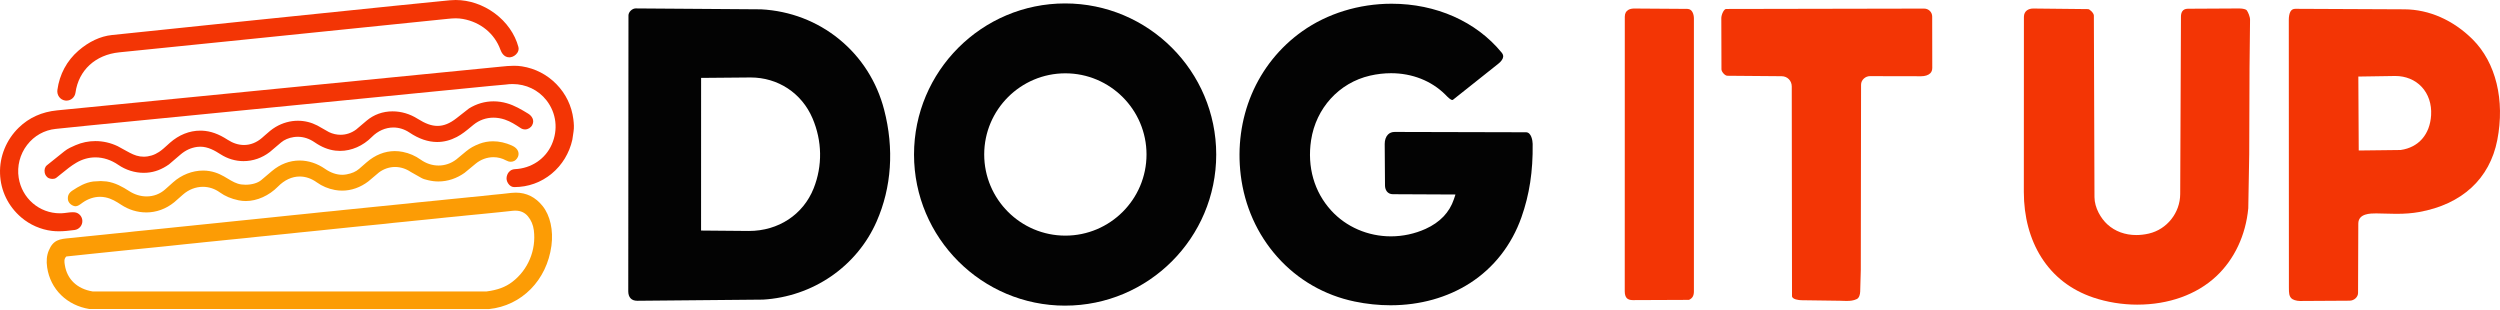
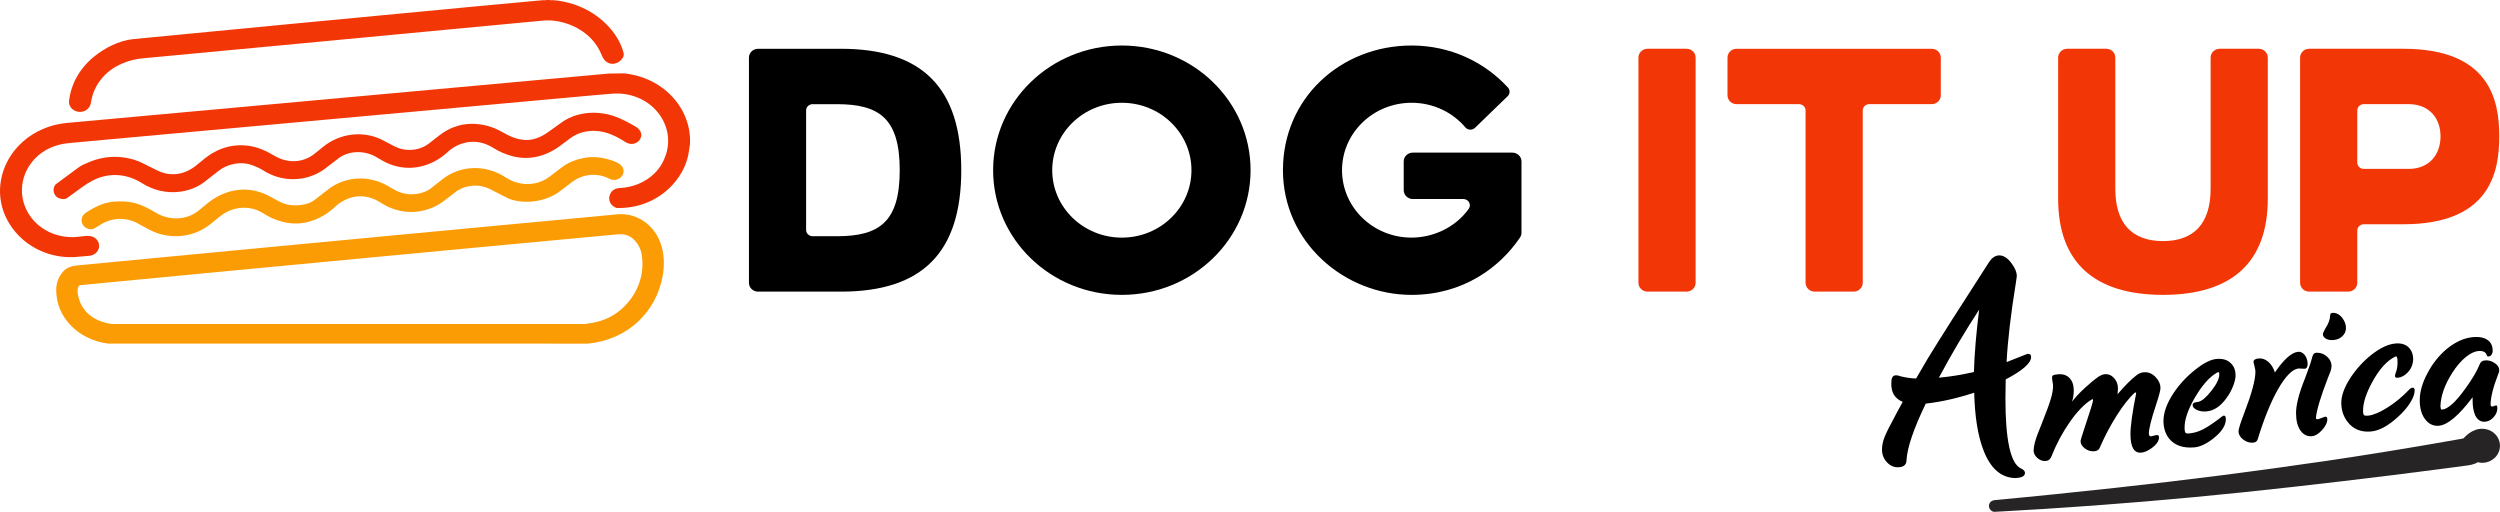
- <svg xmlns="http://www.w3.org/2000/svg" id="Layer_2" data-name="Layer 2" viewBox="0 0 2214.6 273.79">
+ <svg xmlns="http://www.w3.org/2000/svg" id="Layer_2" data-name="Layer 2" viewBox="0 0 2351.84 481.51">
  <defs>
    <style>
      .cls-1 {
-         fill: #030303;
+         fill: #f33606;
      }

      .cls-2 {
+         fill: #272425;
+       }
+ 
+       .cls-3 {
        fill: #f33505;
      }

-       .cls-3 {
+       .cls-4 {
        fill: #fc9c05;
      }
    </style>
  </defs>
  <g id="Layer_1-2" data-name="Layer 1">
    <g>
      <g>
-         <path class="cls-2" d="M46.5,158.49c-1.05,0-2.17-.21-3.08-.58-2.29-.93-3.46-3.13-3.8-4.88-.53-2.74.19-5.21,1.93-6.61l15.51-12.43c3.05-2.45,6.53-3.94,9.9-5.39,5.58-2.4,11.48-3.62,17.53-3.62,6.81,0,13.45,1.52,19.76,4.52l8.03,4.4c3.77,2.06,7.32,4.01,11.82,4.67,1.06.16,2.15.23,3.23.23,4.73,0,9.42-1.45,13.57-4.21,2.69-1.79,4.88-3.79,7.19-5.91.79-.73,1.61-1.48,2.45-2.21,7.98-7.03,17.29-10.75,26.91-10.75.57,0,1.15.01,1.72.04,7.42.35,14.55,2.9,22.45,8.03,4.76,3.09,9.65,4.65,14.56,4.65,5.63,0,11.11-2.16,15.85-6.25.88-.76,1.75-1.53,2.59-2.28,3.1-2.75,6.02-5.35,9.59-7.46,6.09-3.59,12.89-5.49,19.66-5.49,6,0,11.82,1.43,17.3,4.25l10.22,5.8.04.02c3.31,1.57,6.76,2.36,10.25,2.36,4.9,0,9.65-1.59,13.75-4.6l.03-.02,9.25-7.83c6.41-5.43,14.39-8.3,23.07-8.3,7.69,0,15.35,2.27,22.16,6.57,6.93,4.37,12.37,6.32,17.63,6.32,5.53,0,10.87-2.16,16.81-6.8l11.09-8.68c6.75-4.16,14.05-6.28,21.73-6.28,3.93,0,7.9.57,11.82,1.7,6.94,1.99,12.69,5.47,18.78,9.14,3.17,1.91,6.03,5.73,3.65,10.2-1.24,2.34-3.73,3.85-6.33,3.85-1.34,0-2.67-.4-3.85-1.17l-.32-.21c-4.44-2.9-8.64-5.64-13.74-7.36-3.34-1.12-6.73-1.69-10.07-1.69-6.51,0-12.63,2.17-17.68,6.28-.79.65-1.58,1.29-2.36,1.94-4.03,3.33-7.83,6.47-12.43,8.87-5.67,2.97-11.52,4.47-17.39,4.47-8.04,0-16.29-2.81-24.52-8.35-4.37-2.94-9.31-4.5-14.27-4.5-6.97,0-13.78,3-19.17,8.45-7.71,7.8-17.94,12.28-28.06,12.28-1.37,0-2.76-.08-4.12-.24-6.24-.73-12.25-3.14-18.39-7.36-4.73-3.25-9.75-4.9-14.95-4.9-1.22,0-2.46.09-3.69.28-4.27.64-8.31,2.36-11.09,4.72l-9.98,8.46c-6.88,5.3-14.95,8.1-23.34,8.1-7.12,0-14.13-2.09-20.28-6.03-5.08-3.27-11.09-6.75-18-6.75-.91,0-1.84.06-2.75.18-5.44.72-10.3,2.95-14.84,6.83l-10.18,8.69c-6.24,4.4-12.56,6.8-19.35,7.33-.98.08-1.99.12-2.98.12-7.91,0-15.91-2.51-22.53-7.06-6.31-4.34-13.31-6.63-20.26-6.63-5.87,0-11.56,1.59-16.9,4.73-4.62,2.71-8.65,6-12.93,9.48-1.56,1.27-3.17,2.58-4.81,3.86-1.07.83-2.45,1.01-3.43,1.01Z" />
-         <path class="cls-3" d="M129.43,188.16c-7.74,0-15.39-2.35-22.14-6.8-4.26-2.81-8.51-5.42-13.81-6.52-1.58-.33-3.21-.5-4.83-.5-5.26,0-10.55,1.74-15.28,5.02-.37.26-.75.54-1.13.82-1.7,1.25-3.46,2.53-5.32,2.53-.33,0-.65-.04-.98-.12-3.06-.73-5.49-3.22-5.78-5.93-.36-3.39.89-5.83,4.08-7.92,5.35-3.51,11.17-7.02,18.35-7.97l6.73-.38,5.13.36c7.68,1.11,14.15,4.75,19.99,8.53,4.78,3.09,10.12,4.72,15.43,4.72,6.19,0,11.89-2.17,16.48-6.26l7.01-6.26c7.39-6.6,17.06-10.39,26.53-10.39,1.89,0,3.78.15,5.6.45,7.05,1.16,11.98,4.12,16.33,6.74,3.87,2.32,7.52,4.52,11.99,5.12,1.18.16,2.43.24,3.7.24,5.67,0,10.88-1.54,13.92-4.11l9.45-8c7.23-6.11,15.7-9.34,24.51-9.34,7.81,0,15.65,2.58,22.65,7.45,4.88,3.4,10.12,5.19,15.14,5.19,1.27,0,2.54-.12,3.78-.35,4.87-.91,8.32-2.43,11.19-4.93l6.58-5.73c7.49-6.53,16.15-9.98,25.02-9.98,2.35,0,4.74.24,7.1.72,5.78,1.18,11.07,3.46,15.72,6.8,4.8,3.45,10.31,5.27,15.93,5.27s11-1.83,15.59-5.3l.04-.03,9.03-7.47c3.17-2.62,6.83-4.68,11.5-6.46,3.84-1.46,7.91-2.21,12.08-2.21,5.51,0,11.14,1.27,16.76,3.78,1.98.88,6.5,3.46,5.81,8.36-.31,2.19-2.1,4.39-3.59,5.18-1.03.54-2.12.82-3.22.82-1.35,0-2.77-.4-4.22-1.2-3.4-1.87-7.26-2.86-11.15-2.86-5.67,0-11.28,2.05-15.79,5.78l-9.79,8.09c-7.03,5-15.04,7.64-23.17,7.64-3.03,0-6.07-.37-9.04-1.1l-.64-.16c-2.08-.5-3.72-.9-5.48-1.9l-9.39-5.3c-4.27-2.87-9.08-4.38-13.92-4.38s-9.96,1.66-14.16,4.8l-.05.04-9.44,7.96c-7.02,5.34-15.04,8.16-23.19,8.16-2.16,0-4.33-.2-6.46-.6-5.93-1.12-11.27-3.36-15.87-6.66-4.86-3.49-9.98-5.25-15.23-5.25-6.88,0-13.53,3.08-19.25,8.9-7.89,8.03-18.54,12.83-28.51,12.83-2.18,0-4.34-.22-6.43-.66-6.55-1.38-11.98-3.67-16.58-7-4.47-3.23-9.66-4.94-15.01-4.94-6.35,0-12.62,2.44-17.66,6.88l-7.75,6.81c-7.26,5.89-15.86,9.01-24.87,9.01Z" />
-         <path class="cls-3" d="M79.12,273.73c-9.7-1.58-18.33-5.82-24.94-12.27-6.7-6.54-10.99-15.02-12.4-24.53-.85-5.73-.4-10.6,1.39-14.89,3.99-9.78,9.8-10.31,18.61-11.12.99-.09,2-.18,3.05-.29l9.01-.95,9.05-.92,9.9-1,8.99-.94,9.48-.92,8.52-.96,9.47-.94,9.47-.96,9.48-.96,8.57-.9,9.9-1,9-.94,9.48-.96,8.99-.92,8.58-.9,9.68-1,9.69-.98,8.58-.89,9.42-.97,18-1.88,9.47-.96,9.48-.97,8.58-.92,10.38-1.01,8.09-.86,19.37-1.95,9.48-.96,18.93-1.9,9.49-.95,8.1-.89,19.35-1.92,9.49-.98,9.04-.89,9.91-1.01,9.47-.93,8.11-.88,9.89-.97,8.1-.91c1.36-.15,2.72-.23,4.03-.23,9.5,0,17.52,3.99,23.82,11.86,6.71,8.38,9.63,21.5,7.82,35.11-4.08,30.61-26.32,53.18-55.35,56.18l-354-.07ZM456.59,186.58c-.71,0-1.44.04-2.19.12l-11.22,1.2-8.61.87-10.37,1.03-9.95.96-8.58.89-10.38,1-8.11.86-9.87,1.01-9.48.95-9.49.98-9.47.93-7.64.86-10.34,1.03-9.04.89-9.91,1-9.49.98-8.55.88-9.42.99-9.48.96-9.48.95-8.09.87-9.9,1-9.46.97-9.49.95-8.11.88-10.08,1.02-9.28.92-9.47.97-9.49.95-8.09.86-9.91,1-9,.96-8.55.9-9.9,1-9.48.95-9.04.91-10.33,1.05-8.6.89-8.99.93-9.04.93-9.81,1.04-12.61,1.32-.29.28c-1.96,1.88-1.46,4.93-1.13,6.96l.06.4c1.97,12.56,10.9,21.06,24.5,23.32l.1.02h349.09s.08-.02.08-.02c9.61-1.27,16.57-3.86,22.55-8.41,14.03-10.67,21.35-28.22,19.13-45.79-.6-4.75-2.36-8.89-5.22-12.33-2.77-3.33-6.49-5.01-11.06-5.01Z" />
-         <path class="cls-2" d="M52.09,204.88c-2.16,0-4.16-.12-6.13-.35-9.85-1.19-19.45-5.4-27.04-11.86C7.24,182.72.53,168.91.03,153.76c-.5-15.14,5.56-29.99,16.61-40.72,9.07-8.81,20.48-13.95,33.93-15.27l118.06-11.61,273.16-26.93,1.68-.17c4.09-.41,7.95-.8,11.81-.8,2.56,0,4.89.17,7.13.53,11.71,1.85,22.28,7.33,30.57,15.84,8.29,8.52,13.45,19.21,14.91,30.93.52,4.19.72,7.35.16,11.12l-1.04,7.06c-2.61,11.81-9.09,22.5-18.28,30.08-9.42,7.79-20.86,11.9-33.08,11.91h-.18c-2,0-3.48-1.11-4.37-2.03-1.52-1.58-2.46-3.85-2.39-5.79.14-3.86,2.72-7.87,7.39-8.07,14.45-.64,26.95-8.97,32.62-21.75,5.89-13.28,4.16-27.94-4.62-39.2-7.16-9.18-18.11-14.44-30.06-14.44-2.06,0-4.17.16-6.25.47l-13.2,1.19-116.28,11.46-76.13,7.5-163.91,16.15-28.92,2.96c-10.06,1.03-19.06,6.07-25.32,14.19-6.35,8.23-9.08,18.82-7.48,29.04,2.85,18.27,18.24,31.54,36.59,31.54h0c.44,0,.88,0,1.32-.02,1.63-.06,3.22-.27,4.74-.47,1.77-.24,3.44-.46,5.19-.46.59,0,1.15.03,1.71.08,3.79.36,6.8,3.72,6.86,7.64.06,4.07-2.93,7.52-6.96,8.03-4.93.62-9.39,1.13-13.91,1.13Z" />
-         <path class="cls-2" d="M58.85,89.13c-.41,0-.83-.03-1.24-.1-4.43-.69-7.4-4.83-6.76-9.44,1.89-13.75,8.33-25.75,18.63-34.7,9.21-8,19.44-12.79,29.59-13.85l113.8-11.84,138.23-14.21L398.49.25c1.67-.17,3.39-.25,5.09-.25,12.06,0,24.36,4.17,34.64,11.76,10.44,7.7,17.9,18.31,21.02,29.88.59,2.2-.24,4.06-1.03,5.24-1.4,2.07-3.8,3.58-6.11,3.85-.33.04-.65.06-.97.06-4.7,0-6.93-4.25-7.85-6.78-5.14-14.23-17.54-24.4-33.17-27.21-2.18-.39-4.22-.57-6.4-.57s-4.56.2-6.71.42l-183.82,18.79-107.53,10.92c-21.14,2.15-36,15.83-38.78,35.7-.57,4.09-3.94,7.07-8.02,7.07Z" />
+         <path class="cls-1" d="M516.74.02c1.24.45,2.45.04,3.89.16,21.22,1.7,40.85,11.62,53.95,27.14,5.69,6.73,9.87,14.26,12.06,22.52.71,2.66-.86,5.18-2.75,7-3.12,3-7.94,4.22-11.98,2.17-2.77-1.41-4.56-3.93-5.64-6.65-2.53-6.38-6.1-12.02-11.16-17.01-11.03-10.89-28.41-17.48-44.72-15.94l-244.76,23.11-131.54,12.37c-6.88.65-13.18,2.32-19.32,4.93-15.9,6.76-26.74,20.27-29.13,36.33-.81,5.43-4.93,9.33-10.98,9.11-5.21-.19-10.31-4.56-9.72-10.05,1.71-16.14,10.13-30.94,23.19-41.67,10.2-8.38,23.83-15.46,37.59-16.79l144.87-13.93L446.27,6.13,510.74.17c1.28-.12,2.37.23,3.24-.17l2.76.02Z" />
+         <path class="cls-1" d="M97.49,131.58l-32.96,3.08c-12.33,1.15-23.48,6.02-31.61,14.5-14.32,14.93-16.4,36.81-4.88,53.66,10.12,14.81,28.64,22.48,47.41,19.71,3.2-.47,6.31-.82,9.54-.38,5.16.7,8.5,5.09,8.23,9.63-.28,4.69-4.09,8.43-9.28,8.87l-14.21,1.21C28.31,243.73-5.1,209.42.65,171.03c4.42-29.52,30.13-52.46,62.31-55.39l159.01-14.49,350.59-31.94,13.84-.21c36.77,3.19,64.63,32.67,62.68,66.85l-1.61,10.09c-2.46,11.5-8.6,21.96-17.23,30.47-12.99,12.81-31.13,19.83-50.09,19.25-5.8-1.8-8.6-7.73-6.26-12.85,1.43-3.59,4.76-5.72,8.88-5.9,12.66-.57,24.53-5.43,33.12-14.02,4.95-4.95,8.27-10.61,10.43-17.02,5.07-15.05,1.34-31.08-9.95-42.93-10.11-10.61-25.22-16.08-40.58-14.79l-16.76,1.41-461.55,42.03Z" />
+         <g>
+           <path class="cls-4" d="M101.39,323.21c-27.71-3.75-48.52-24.5-48.52-50.37,0-6.57,2.33-12.96,6.95-17.84,2.92-3.09,7.25-4.77,11.8-5.21l77.05-7.36,130.49-12.39,186.79-17.66,86.93-8.13,27.72-2.63c10.29-.98,20,2.23,27.67,8.42,14.98,12.08,18.29,31.77,15.19,49.4-5.97,33.91-33,60.36-70.62,63.85l-43.48-.03-407.97-.04ZM104.96,304.8l445.29-.02c12.59-1.41,23-4.69,32.47-12.38,16.27-13.21,24.27-33.22,20.92-53.05-.87-5.14-3.18-9.69-6.89-13.59-3.62-3.81-9.07-5.91-14.8-5.38l-53.1,4.93-90.48,8.47-76.56,7.22-79.12,7.51-99.09,9.4-108.29,10.36c-4.06,2.19-2.04,10.19-.38,14.82,4.47,12.49,16.04,19.7,30.02,21.71Z" />
+           <path class="cls-3" d="M87.77,169.56c-4.21,2.14-7.7,4.4-11.33,7.05l-13.2,9.62c-2.74,2-7.02.88-9.75-.78-3.6-3.24-4.17-8.22-1.23-11.95l21.79-16.08c2.86-2.11,5.95-3.23,9.26-4.68,15.63-6.83,33.64-6.98,49.32,0l15.8,7.82c9.37,4.64,20.08,4.48,29.37-.43,9.25-4.89,14.28-12.46,25.85-18.12,13.39-6.55,28.71-7.15,42.59-1.52,4.48,1.82,8.4,3.97,12.56,6.37,12.14,7.01,26.43,6.38,37.21-2.31l8.18-6.59c14.94-12.04,35.93-15.31,53.9-7.08l12.9,6.7c10.19,5.29,22.88,4.49,32.1-2.26l10-7.8c8.48-6.62,18.44-10.77,29.71-11.02,10.74-.24,20.93,2.6,29.95,7.87,10.47,6.13,21.31,9.94,33.21,5.23,3.29-1.3,6.18-2.84,9.02-4.86l15.47-11.03c10.97-6.85,24.38-8.99,37.34-6.91,5.64.91,10.66,2.52,15.75,4.8,5.39,2.42,10.46,5.09,15.39,8.17,1.88,1.17,3.31,3.05,3.97,4.98,1.2,3.51-.61,7.15-3.57,9.11-3.33,2.21-7.51,1.96-10.89-.19-8.77-5.58-17.74-10.13-28.61-10.54-8.67-.32-16.94,2.09-23.62,7.1l-8.83,6.63c-13.16,9.89-29.02,14.46-45.63,9.99-6.41-1.72-12.17-4.25-17.69-7.71-6.44-4.04-13.75-6.31-21.63-5.63-8.17.7-15.51,4.14-21.28,9.49-14.81,13.72-35.41,19.13-54.98,11.21-4.54-1.83-8.17-4.16-12.35-6.57-10.57-6.08-24.21-6.21-34.4.54l-14.54,11.17c-16.84,11.87-39.42,12.24-56.8,1.22-3.65-2.32-7.57-4.05-11.74-5.48-10.39-3.57-22.6-.72-30.79,5.69l-12.99,10.17c-6.37,4.98-14.16,8.1-22.49,9.32-12.98,1.89-25.91-1.23-36.63-8.04-13.78-8.75-30.69-10.29-45.65-2.67Z" />
+           <path class="cls-4" d="M101.62,207.91c-7.8,2.84-11.78,7.41-15.3,7.73-3.95.37-7.85-2.28-9.06-5.51-1.38-3.68.01-7.69,3.46-10,4.36-2.92,8.9-5.37,13.78-7.43,5.03-2.12,10.04-2.92,15.51-3.19,15.09-.74,24.29,3.28,36.62,10.59,13.37,7.93,30,7.2,41.69-3.2l6.46-5.34c16.17-13.37,37.32-17.6,56.84-7.94l9.25,4.96c3.32,1.78,6.69,3.35,10.51,4.05,5.6,1.03,11.3.66,16.74-.76,3.13-.81,5.72-2.17,8.16-4.05l13.75-10.64c13.9-9.97,31.97-12.03,48.04-5.56,4.1,1.65,7.53,3.68,11.28,5.95,4.96,2.99,10.51,5.01,16.53,5.19,6.56.2,13.33-1.39,18.65-4.94l11.66-9.17c17.06-13.43,40.44-13.91,58.89-2.16,3.78,2.41,7.4,4.3,11.84,5.46,10.46,2.74,21.5.75,29.89-5.63l12.02-9.14c5.94-4.52,13.19-7.27,20.79-8.66,9.04-1.65,18.01-.38,26.51,2.58,2.69.94,5.1,1.93,7.2,3.6,3.76,3,4.46,7.52,1.45,11.29-2.5,3.12-7.29,4.33-11.28,2.27-11.86-6.13-25.3-4.72-35.78,3.27l-11.25,8.58c-12.57,9.59-33.29,12.64-48.26,6.61l-16.94-8.66c-10.27-5.25-22.63-4.44-32.06,2.06l-12.9,9.88c-17.24,12.09-39.26,12.5-56.98,1.39-3.25-2.04-6.21-3.82-9.91-5.03-7.29-2.39-15.06-2.31-22.21.59-4.16,1.69-8.03,3.88-11.27,6.94-7.42,7.02-16.09,12.39-26.43,14.98-8.02,2.01-15.92,1.77-23.87-.24-6.95-1.76-12.85-4.62-18.73-8.36-7.98-5.07-17.95-6.03-27.06-3.47-5.36,1.5-9.7,4.15-13.82,7.49l-9.02,7.32c-16.46,12.55-39.15,14.05-57.5,3.99l-11.9-6.53c-8.3-3.69-17.4-4.26-26-1.13Z" />
+         </g>
      </g>
      <g>
-         <path class="cls-2" d="M1893.4,269.87c-13.37,0-26.9-2.19-39.13-6.33-19.78-6.7-35.26-18.68-45.99-35.62-10.14-16-15.5-36.03-15.49-57.91l.07-155.01c0-5.49,4.29-7.45,8.3-7.45l48.54.52c1.44.02,5.13,3.53,5.13,5.73l.54,160.78c.03,9.55,5.77,19.03,11.44,24.19,6.79,6.18,15.64,9.44,25.6,9.44,3.64,0,7.39-.44,11.15-1.31,16.01-3.7,27.68-18.42,27.75-34.99l.67-157.19c.01-3.17,1.08-6.95,6.09-6.98l45.52-.25c3.58,0,6.11.85,6.68,1.65,1.24,1.76,2.94,5.66,2.91,8.4l-.45,42.5-.28,76.66-.84,47.78c-2.22,23.88-12.33,45.33-28.49,60.39-17.29,16.11-42.05,24.99-69.72,24.99Z" />
-         <path class="cls-2" d="M2037.61,266.64c-3.54,0-6.78-1.23-7.87-2.43-1.94-2.13-2.14-4.42-2.14-9.14l-.09-237.35c0-3.1.48-5.64,1.4-7.34.96-1.77,2.34-2.57,4.47-2.57l96.49.44c21.89.1,43.39,9.58,60.54,26.69,20.54,20.49,28.68,53.81,21.78,89.14-6.7,34.29-31.29,56.93-69.24,63.74-6.07,1.09-12.5,1.6-20.24,1.6-3.6,0-6.94-.1-10.17-.21-2.7-.08-5.25-.17-7.56-.17-5.15,0-15.87,0-15.9,9.03l-.22,61.46c-.01,3.62-3.5,6.81-7.47,6.83l-43.78.26ZM2121.23,67.32l-32.12.5.35,65.5,37.05-.44.2-.03c15.81-2.27,25.85-13.79,26.87-30.84.58-9.82-2.41-18.75-8.45-25.15-5.8-6.16-14.08-9.55-23.3-9.55-.2,0-.4,0-.61,0Z" />
-         <path class="cls-2" d="M1636.22,266.6c-1.14,0-2.31-.05-3.44-.09-.96-.04-1.91-.08-2.85-.09l-34.14-.47c-2.32-.03-8.36-.75-8.36-3.68l-.22-185.63c0-5.16-3.85-9.08-8.93-9.13l-48.15-.4c-2.18-.02-5.19-3.61-5.19-5.63l-.13-45.5c0-1.27.52-3.55,1.54-5.45.85-1.59,1.88-2.58,2.68-2.58l175.38-.34c4.04,0,7.19,3.1,7.2,7.05l.07,45.45c0,2.03-.58,3.6-1.78,4.8-1.67,1.67-4.61,2.63-8.06,2.63l-45.46-.09c-3.68,0-7.78,3.13-7.78,7.62l-.23,163.88-.53,19.29c-.07,2.57-.91,5.68-3.04,6.69-3.03,1.45-6.02,1.64-8.55,1.64Z" />
-         <path class="cls-2" d="M1446.32,265.85c-2.43,0-4.22-.62-5.33-1.85-1.14-1.26-1.72-3.27-1.72-5.97l.04-243.22c0-6.32,5.24-7.26,8.36-7.26l47.05.33c4.58.03,5.81,5.29,5.81,8.39v241.75c0,3.94-1.23,6.13-4.34,7.62l-49.88.21Z" />
-         <path class="cls-1" d="M564.45,266.43c-2.54,0-4.51-.74-5.86-2.19-1.34-1.44-2.05-3.59-2.05-6.22l.18-244.37c0-3.01,3.28-6.19,6.37-6.19l111.14.8c25.75,1.39,49.7,10.58,69.27,26.58,19.55,15.98,33.28,37.57,39.72,62.43,8.93,34.47,6.62,68.68-6.68,98.94-8.58,19.53-22.51,36.32-40.27,48.54-17.76,12.22-38.62,19.36-60.32,20.66l-111.51,1.03ZM621.06,69.01l-.03,135.22,42.38.37c26.1,0,48.08-14.46,57.35-37.73,7.95-19.95,7.59-42-1.01-62.1-9.54-22.3-30.56-36.15-54.86-36.15l-43.82.39Z" />
-         <path class="cls-1" d="M1231.82,270.42c-10.49,0-21.19-1.11-31.78-3.31-26.72-5.54-50.41-19.2-68.51-39.49-17.88-20.05-29.1-45.15-32.45-72.6-3-24.64.33-49.34,9.64-71.43,9.47-22.46,24.97-41.78,44.84-55.87,22.21-15.75,50.33-24.42,79.18-24.42,39.39,0,74.92,15.77,97.46,43.26,1.06,1.29,1.5,2.52,1.37,3.78-.2,1.9-1.73,4.07-4.29,6.11l-40.03,31.82c-.33.27-.55.3-.72.3-1.54,0-4.09-2.6-5.45-3.99-.27-.28-.53-.54-.77-.78-12.31-12.22-29.38-18.95-48.04-18.95-6.18,0-12.46.73-18.68,2.16-27.39,6.32-47.87,28.78-52.18,57.22-3.58,23.6,2.74,45.7,17.78,62.22,13.26,14.57,32.55,22.92,52.94,22.92h0c10.55,0,21.16-2.29,30.71-6.61,12.75-5.78,21.19-14.63,25.09-26.31l1.39-4.15-54.82-.26h-.08c-.14,0-.29.01-.43.01-5.2,0-7.07-4.16-7.1-7.72l-.26-36.82c-.02-3.41,1.04-6.45,2.91-8.34,1.51-1.52,3.51-2.29,5.95-2.29l116.29.29c4.74.01,5.87,7.43,5.91,10.29.32,24.25-2.83,44.88-9.91,64.94-8.68,24.58-24.42,44.75-45.52,58.33-20.01,12.88-44.36,19.68-70.42,19.69h-.01Z" />
-         <path class="cls-1" d="M943.53,270.75c-73.81,0-133.85-60.05-133.85-133.85S869.73,3.04,943.53,3.04s133.85,60.05,133.85,133.85-60.05,133.85-133.85,133.85ZM943.74,64.95c-39.64,0-71.89,32.25-71.89,71.89s32.25,71.89,71.89,71.89,71.89-32.25,71.89-71.89-32.25-71.89-71.89-71.89Z" />
+         <path d="M1813.54,337.26c10.61-17.4,29.83-47.63,57.65-90.7,2.56-3.88,5.49-5.97,8.79-6.26,4.39-.38,8.51,2.1,12.35,7.43,3.29,4.29,4.94,8.35,4.94,12.19,0,.37-.27,2.31-.82,5.84-4.76,29.15-7.68,54.11-8.78,74.89l19.49-7.75c2.38-.21,3.57.79,3.57,2.98,0,5.67-7.96,12.69-23.88,21.03l-.27,17.87c0,38.98,4.76,60.89,14.27,65.74,2.74,1.22,4.12,2.66,4.12,4.31,0,2.74-2.47,4.33-7.41,4.76l-1.65.14c-13.55-.28-23.61-9.19-30.2-26.73-5.13-13.46-7.96-31.33-8.51-53.61-15.74,5.22-30.93,8.66-45.57,10.3-11.35,23.5-17.39,41.24-18.12,53.19,0,4.03-2.29,6.24-6.87,6.64-4.39.38-8.19-1.11-11.39-4.49-3.21-3.38-4.8-7.45-4.8-12.21,0-3.66.82-7.57,2.47-11.75,1.65-4.17,5.4-11.63,11.26-22.39,2.56-4.62,4.48-8.17,5.77-10.66-7.51-3-11.08-9.01-10.71-18.01,0-4.39,1.28-6.7,3.84-6.92,1.46-.13,3.38.26,5.76,1.14,5.31,1.18,9.88,1.79,13.73,1.82l10.98-18.8ZM1856.92,349.94c.55-17.43,2.2-36.98,4.94-58.63-13.36,20.39-25.99,41.72-37.88,63.99,10.43-.91,21.41-2.7,32.94-5.35Z" />
+         <path d="M2008.19,369.46c-5.17,4.7-10.78,11.79-16.81,21.26-6.03,9.48-11.44,19.73-16.21,30.76-.79,1.79-2.46,2.8-4.97,3.02-3.18.28-6.14-.59-8.85-2.61-2.72-2.01-4.08-4.35-4.08-7,0-.8,1.52-5.77,4.57-14.92,4.51-13.39,6.89-21.15,7.16-23.3,0-.8-.2-1.18-.6-1.14-.13.01-.47.17-1,.48-6.5,4.02-13.2,10.94-20.09,20.76-6.9,9.82-12.67,20.57-17.31,32.25-1.06,2.88-2.85,4.43-5.37,4.65-2.91.26-5.57-.67-7.96-2.79-2.39-2.11-3.58-4.49-3.58-7.15,0-1.72.4-4.21,1.19-7.46.93-3.66,3.18-9.83,6.76-18.49,4.11-10.31,6.89-17.94,8.35-22.91,1.46-4.96,2.12-9.17,1.99-12.61l-.99-6.68c0-1.19.33-2.02.99-2.47.66-.46,2.19-.79,4.57-1,4.64-.41,8.29.77,10.94,3.52,2.65,2.75,3.98,6.71,3.98,11.89,0,3.31-.53,6.74-1.59,10.28,2.79-3.69,6.57-7.77,11.34-12.23,4.77-4.46,9.28-8.2,13.53-11.23,2.25-1.39,4.24-2.16,5.97-2.31,3.31-.29,6.2.92,8.65,3.62,2.45,2.7,3.68,5.98,3.68,9.82,0,1.19-.13,2.99-.4,5.41,6.9-8.03,12.66-13.84,17.31-17.43,2.25-1.92,4.71-3,7.36-3.23,4.38-.38,8.22,1.27,11.54,4.96,2.79,3.07,4.18,6.33,4.18,9.78,0,2.26-1.46,7.76-4.38,16.49-4.24,12.84-6.43,21.58-6.56,26.24,0,1.99.73,2.92,2.19,2.79l4.97-1.23c1.59-.14,2.39.59,2.39,2.18,0,3.45-2.32,6.84-6.96,10.16-3.58,2.57-6.83,3.98-9.75,4.23-6.76.59-10.14-5.21-10.14-17.41,0-7.69,1.79-20.51,5.37-38.47,0-.53-.27-.77-.8-.73l-.6.25Z" />
+         <path d="M2075.63,387.04c-3.32.29-6.3-.18-8.95-1.41-2.65-1.22-3.98-2.76-3.98-4.62,0-1.59,1.19-2.49,3.58-2.7l.79-.07c3.58-.31,8.09-3.96,13.53-10.93,4.77-6.12,7.16-11.17,7.16-15.15,0-1.46-.33-2.16-1-2.1-.27.02-.67.19-1.19.5-7.16,4.08-14.26,12.19-21.28,24.34-6.1,10.75-9.15,19.77-9.15,27.06v1.99c.13,1.72.46,2.81,1,3.3.53.48,1.52.66,2.98.53,4.38-.38,8.55-1.54,12.53-3.48,3.98-1.94,9.08-5.24,15.32-9.9,2.65-2.22,4.31-3.36,4.97-3.42,1.33-.12,1.99,1.02,1.99,3.41,0,5.97-4.05,12.09-12.13,18.37-6.36,4.93-12.2,7.63-17.5,8.1-10.35.9-18.17-1.72-23.47-7.89-3.71-4.58-5.57-10.25-5.57-17.02,0-7.69,3.05-16.25,9.15-25.67,5.57-8.45,12.4-15.87,20.49-22.28,7.95-6.39,14.72-9.84,20.29-10.33,6.1-.53,10.74.98,13.93,4.55,2.65,2.82,3.98,6.41,3.98,10.79,0,2.79-.79,6.21-2.38,10.26-1.59,4.05-3.65,7.78-6.17,11.18-5.57,7.78-11.87,11.98-18.9,12.59Z" />
+         <path d="M2140.08,350.37c8.49-12.41,15.78-18.89,21.88-19.42,2.25-.2,4.24.72,5.97,2.76,1.72,2.04,2.72,4.77,2.98,8.19,0,3.18-.93,4.86-2.79,5.02l-5.77-.29c-5.84.64-12.33,7.25-19.5,19.81-6.63,11.72-12.93,27.26-18.9,46.61-.53,2.04-1.99,3.16-4.38,3.37-3.32.29-6.43-.7-9.35-2.96-2.92-2.26-4.38-4.86-4.38-7.77,0-1.99,1.86-7.85,5.57-17.59,6.9-17.97,10.34-30.81,10.34-38.5,0-1.19-.33-3.09-.99-5.68-.53-1.81-.79-2.98-.79-3.51,0-1.85,1.66-2.93,4.97-3.22,3.18-.28,6.17.79,8.95,3.2,2.79,2.41,4.84,5.74,6.17,10Z" />
+         <path d="M2180.86,394.34l6.36-2.34c1.46-.13,2.19.6,2.19,2.19,0,3.45-1.79,7.05-5.37,10.81-3.18,3.33-6.17,5.12-8.95,5.36-4.51.4-8.16-1.38-10.94-5.31-2.79-3.93-4.18-9.41-4.18-16.44,0-7.96,2.85-18.95,8.55-32.97,3.58-9.46,5.77-15.89,6.56-19.27.66-2.84,1.79-4.33,3.38-4.47,3.98-.35,7.56.86,10.74,3.64,2.79,2.54,4.18,5.47,4.18,8.79,0,1.33-.33,3.01-1,5.06-.53,1.24-1.33,3.23-2.38,5.98-6.9,17.84-10.68,30.44-11.34,37.79,0,.93.73,1.33,2.19,1.2ZM2206.92,309.11c-.13,2.8-1.29,5.22-3.48,7.27-2.19,2.05-4.94,3.22-8.25,3.51-2.79.24-5.14-.18-7.06-1.27-1.92-1.09-2.88-2.5-2.88-4.22,0-.93.8-2.79,2.39-5.58,2.79-4.22,4.24-8.13,4.38-11.72,0-1.72.66-2.64,1.99-2.76,3.71-.32,6.96,1.38,9.75,5.12,2.25,3.12,3.31,6.34,3.18,9.67Z" />
+         <path d="M2269.78,341.21c-.66,3.64-2.39,6.84-5.17,9.6-2.79,2.76-5.84,4.29-9.15,4.58-1.59.14-2.39-.45-2.39-1.78,0-.92.27-2.01.8-3.25,1.06-2.61,1.59-5.91,1.59-9.89,0-3.58-.53-5.32-1.59-5.23-.27.02-.47.11-.6.25-7.96,3.88-15.32,12.15-22.08,24.81-5.44,10.16-8.16,18.75-8.16,25.78v1.79c.13,1.45.5,2.38,1.09,2.79.6.41,1.82.54,3.68.37,4.91-.56,10.97-3.11,18.2-7.66,7.22-4.54,14.09-10.22,20.59-17.02.93-1.01,1.86-1.55,2.79-1.63,1.46-.13,2.19.74,2.19,2.59,0,3.32-1.46,7.26-4.38,11.82-2.92,4.57-6.76,8.98-11.54,13.24-9.15,8.36-17.57,12.88-25.26,13.55-9.42.82-16.78-2.24-22.08-9.21-3.85-5.1-5.77-11.03-5.77-17.8s2.85-14.57,8.55-23.42c5.44-8.3,12.07-15.58,19.89-21.83,8.22-6.42,15.71-9.93,22.48-10.52,5.83-.51,10.28,1.02,13.33,4.6,2.25,2.72,3.38,6.07,3.38,10.05,0,.93-.13,2.07-.4,3.42Z" />
+         <path d="M2344.98,329.86c0,1.46-.37,2.72-1.09,3.78-.73,1.06-1.63,1.63-2.69,1.73-1.06.09-1.66-.32-1.79-1.24-.93-2.97-3.58-4.26-7.96-3.88-3.71.32-7.76,2.3-12.14,5.94-4.37,3.63-8.49,8.47-12.33,14.51-7.03,10.96-10.74,21.3-11.14,31.01,0,2.52.46,3.74,1.39,3.66,5.57-.49,12.86-7.02,21.88-19.62,6.5-8.92,11.01-16.55,13.53-22.87.79-2.32,2.45-3.6,4.97-3.82,3.31-.29,6.4.53,9.25,2.47,2.85,1.94,4.28,4.17,4.28,6.69,0,1.19-.27,2.28-.8,3.25-4.91,12.63-7.36,22.4-7.36,29.29,0,1.19.6,1.74,1.79,1.63.53-.05,1.39-.32,2.59-.82.13-.14.33-.23.6-.25.93-.08,1.39.81,1.39,2.66,0,3.05-1.16,5.87-3.48,8.46-2.32,2.59-4.94,4.01-7.86,4.27-4.24.37-7.43-1.67-9.55-6.13-1.59-3.57-2.39-8.28-2.39-14.11v-2.79c-12.86,17.17-23.47,26.12-31.83,26.85-5.3.46-9.75-1.8-13.33-6.79-3.05-4.37-4.57-10.07-4.57-17.1,0-8.09,2.46-16.66,7.36-25.71,4.77-9.04,10.87-16.67,18.3-22.89,8.09-6.54,16.24-10.17,24.47-10.89,6.37-.56,11.2.54,14.52,3.31,2.65,2.29,3.98,5.42,3.98,9.4Z" />
      </g>
+       <path class="cls-2" d="M1876.47,481.5c62.45-3.32,124.8-7.93,187.07-13.77,62.93-5.9,125.69-13.16,188.41-20.89,17.51-2.16,35.01-4.4,52.5-6.73,4.37-.58,8.74-1.17,13.11-1.76,4.64-.63,9.22-.93,13.32-3.48,1.91-1.18,3.75-2.71,5.4-4.26.52-.49,1.07-.97,1.57-1.48,1.06-.9.68-.66-1.12.74.39-.24.8-.46,1.22-.65,0,0-3.33,1.17-1.27.65-7.52,1.93-13.78-6.53-11.43-14.14,1.01-1.65,2.02-3.3,3.02-4.95-.95.88-.33.46,1.84-1.26-1.17.63-.44.36,2.17-.8,6.09.98,8.07,1.02,5.92.09,1.95,1.21,3.9,2.41,5.84,3.62,1.08,2.79,2.16,5.59,3.24,8.38.41-7-5.95-13.86-13.02-13.74-7.45.13-13.3,5.53-13.74,13.02-.48,8.13,5.93,14.9,13.95,15.28,5.89.28,11.89-2.8,15.01-7.82,3.8-6.1,2.9-14.01-2.15-19.13-4.72-4.79-12.07-6.3-18.36-4.08-4.63,1.63-7.92,4.28-11.24,7.77-.34.36-1.35,1.06-1.52,1.49l1.58-1.13c-1.18.65-.75.53,1.29-.35-.24-.17-2.35.46-2.67.52-1.33.24-2.66.47-3.99.71-8.32,1.48-16.65,2.93-24.98,4.37-32.98,5.69-66.02,11.02-99.13,15.88-66.22,9.72-132.61,18.2-199.15,25.42-37.44,4.06-74.91,7.95-112.41,11.41-2.98.27-5.59,2.14-5.68,5.38-.08,2.81,2.38,5.84,5.38,5.68h0Z" />
+       <path d="M904.3,160.12c0,77.37-36.5,114.23-113.23,114.23h-77.93c-4.74,0-8.58-3.71-8.58-8.31V54.2c0-4.59,3.84-8.31,8.58-8.31h77.93c76.73,0,113.22,36.87,113.23,114.23ZM846.41,160.13c0-48.73-19.19-62.13-59.13-62.13h-22.81c-3.38,0-6.13,2.66-6.13,5.93v112.37c0,3.27,2.75,5.93,6.13,5.93h22.81c39.94,0,59.13-13.39,59.13-62.12Z" />
+       <path d="M1176.46,160.11c0,64.77-54.22,117.29-121.1,117.29s-121.1-52.51-121.1-117.29,54.22-117.29,121.1-117.29,121.1,52.51,121.1,117.29ZM1120.85,160.11c0-35.03-29.31-63.43-65.49-63.43s-65.49,28.39-65.49,63.43,29.32,63.43,65.49,63.43,65.5-28.39,65.49-63.43Z" />
+       <path d="M1327.85,277.4c-63.33,0-120.94-49.69-120.94-117.29s54.22-117.29,121.1-117.29c36.06,0,68.4,15.29,90.56,39.53,2.16,2.35,2.05,5.91-.25,8.13l-30.74,29.77c-1.22,1.17-2.9,1.8-4.63,1.72-1.73-.08-3.34-.86-4.44-2.16-12.01-14.11-30.16-23.13-50.52-23.13-36.17,0-65.5,28.39-65.5,63.43s29.24,63.42,65.33,63.42c19.03,0,40.42-8.47,53.82-26.96,1.31-1.81,1.48-4.18.43-6.15-1.05-1.96-3.15-3.19-5.44-3.19h-47.53c-4.74,0-8.58-3.72-8.58-8.31v-27.04c0-4.59,3.83-8.3,8.58-8.3h93.64c4.74,0,8.58,3.71,8.58,8.3v67.02c0,1.61-.49,3.19-1.4,4.55-18.96,28.07-53.48,53.95-102.08,53.95Z" />
+       <path class="cls-1" d="M1541.34,54.18c0-4.59,3.84-8.31,8.58-8.31h36.63c4.75,0,8.58,3.72,8.58,8.31v211.86c0,4.6-3.83,8.31-8.58,8.31h-36.63c-4.74,0-8.58-3.71-8.58-8.31V54.18Z" />
+       <path class="cls-1" d="M1825.79,89.67c0,4.6-3.84,8.31-8.58,8.31h-58.73c-3.38,0-6.13,2.66-6.13,5.93v162.13c0,4.59-3.84,8.31-8.58,8.31h-36.63c-4.75,0-8.58-3.72-8.58-8.31V103.92c0-3.28-2.75-5.93-6.13-5.93h-58.73c-4.74,0-8.58-3.71-8.58-8.31v-35.49c0-4.6,3.84-8.31,8.58-8.31h183.5c2.28,0,4.46.88,6.07,2.43,1.61,1.56,2.51,3.67,2.51,5.88v35.49Z" />
+       <path class="cls-1" d="M2124.81,45.87c4.74,0,8.58,3.72,8.58,8.31v132.74c0,59.66-33.59,90.44-98.61,90.48-65-.06-98.61-30.83-98.61-90.48V54.18c0-4.59,3.84-8.31,8.58-8.31h36.62c4.75,0,8.58,3.72,8.58,8.31v123.3c0,32.52,15.37,49.26,44.83,49.33,29.46-.06,44.83-16.8,44.83-49.33V54.18c0-4.59,3.83-8.31,8.58-8.31h36.62Z" />
+       <path class="cls-1" d="M2351.14,128.3c0,33.02-8.14,82.67-90.29,82.67h-37.15c-3.38,0-6.13,2.66-6.13,5.93v49.14c0,4.6-3.83,8.31-8.58,8.31h-36.63c-4.74,0-8.58-3.71-8.58-8.31V54.18c0-4.59,3.84-8.31,8.58-8.31h88.49c82.14,0,90.29,49.4,90.29,82.42ZM2295.89,128.3c0-16.88-10.43-30.33-29.94-30.33h-42.25c-3.38,0-6.13,2.66-6.13,5.94v49.05c0,3.27,2.75,5.93,6.13,5.93h42.25c19.51,0,29.94-13.71,29.94-30.59Z" />
    </g>
  </g>
</svg>
